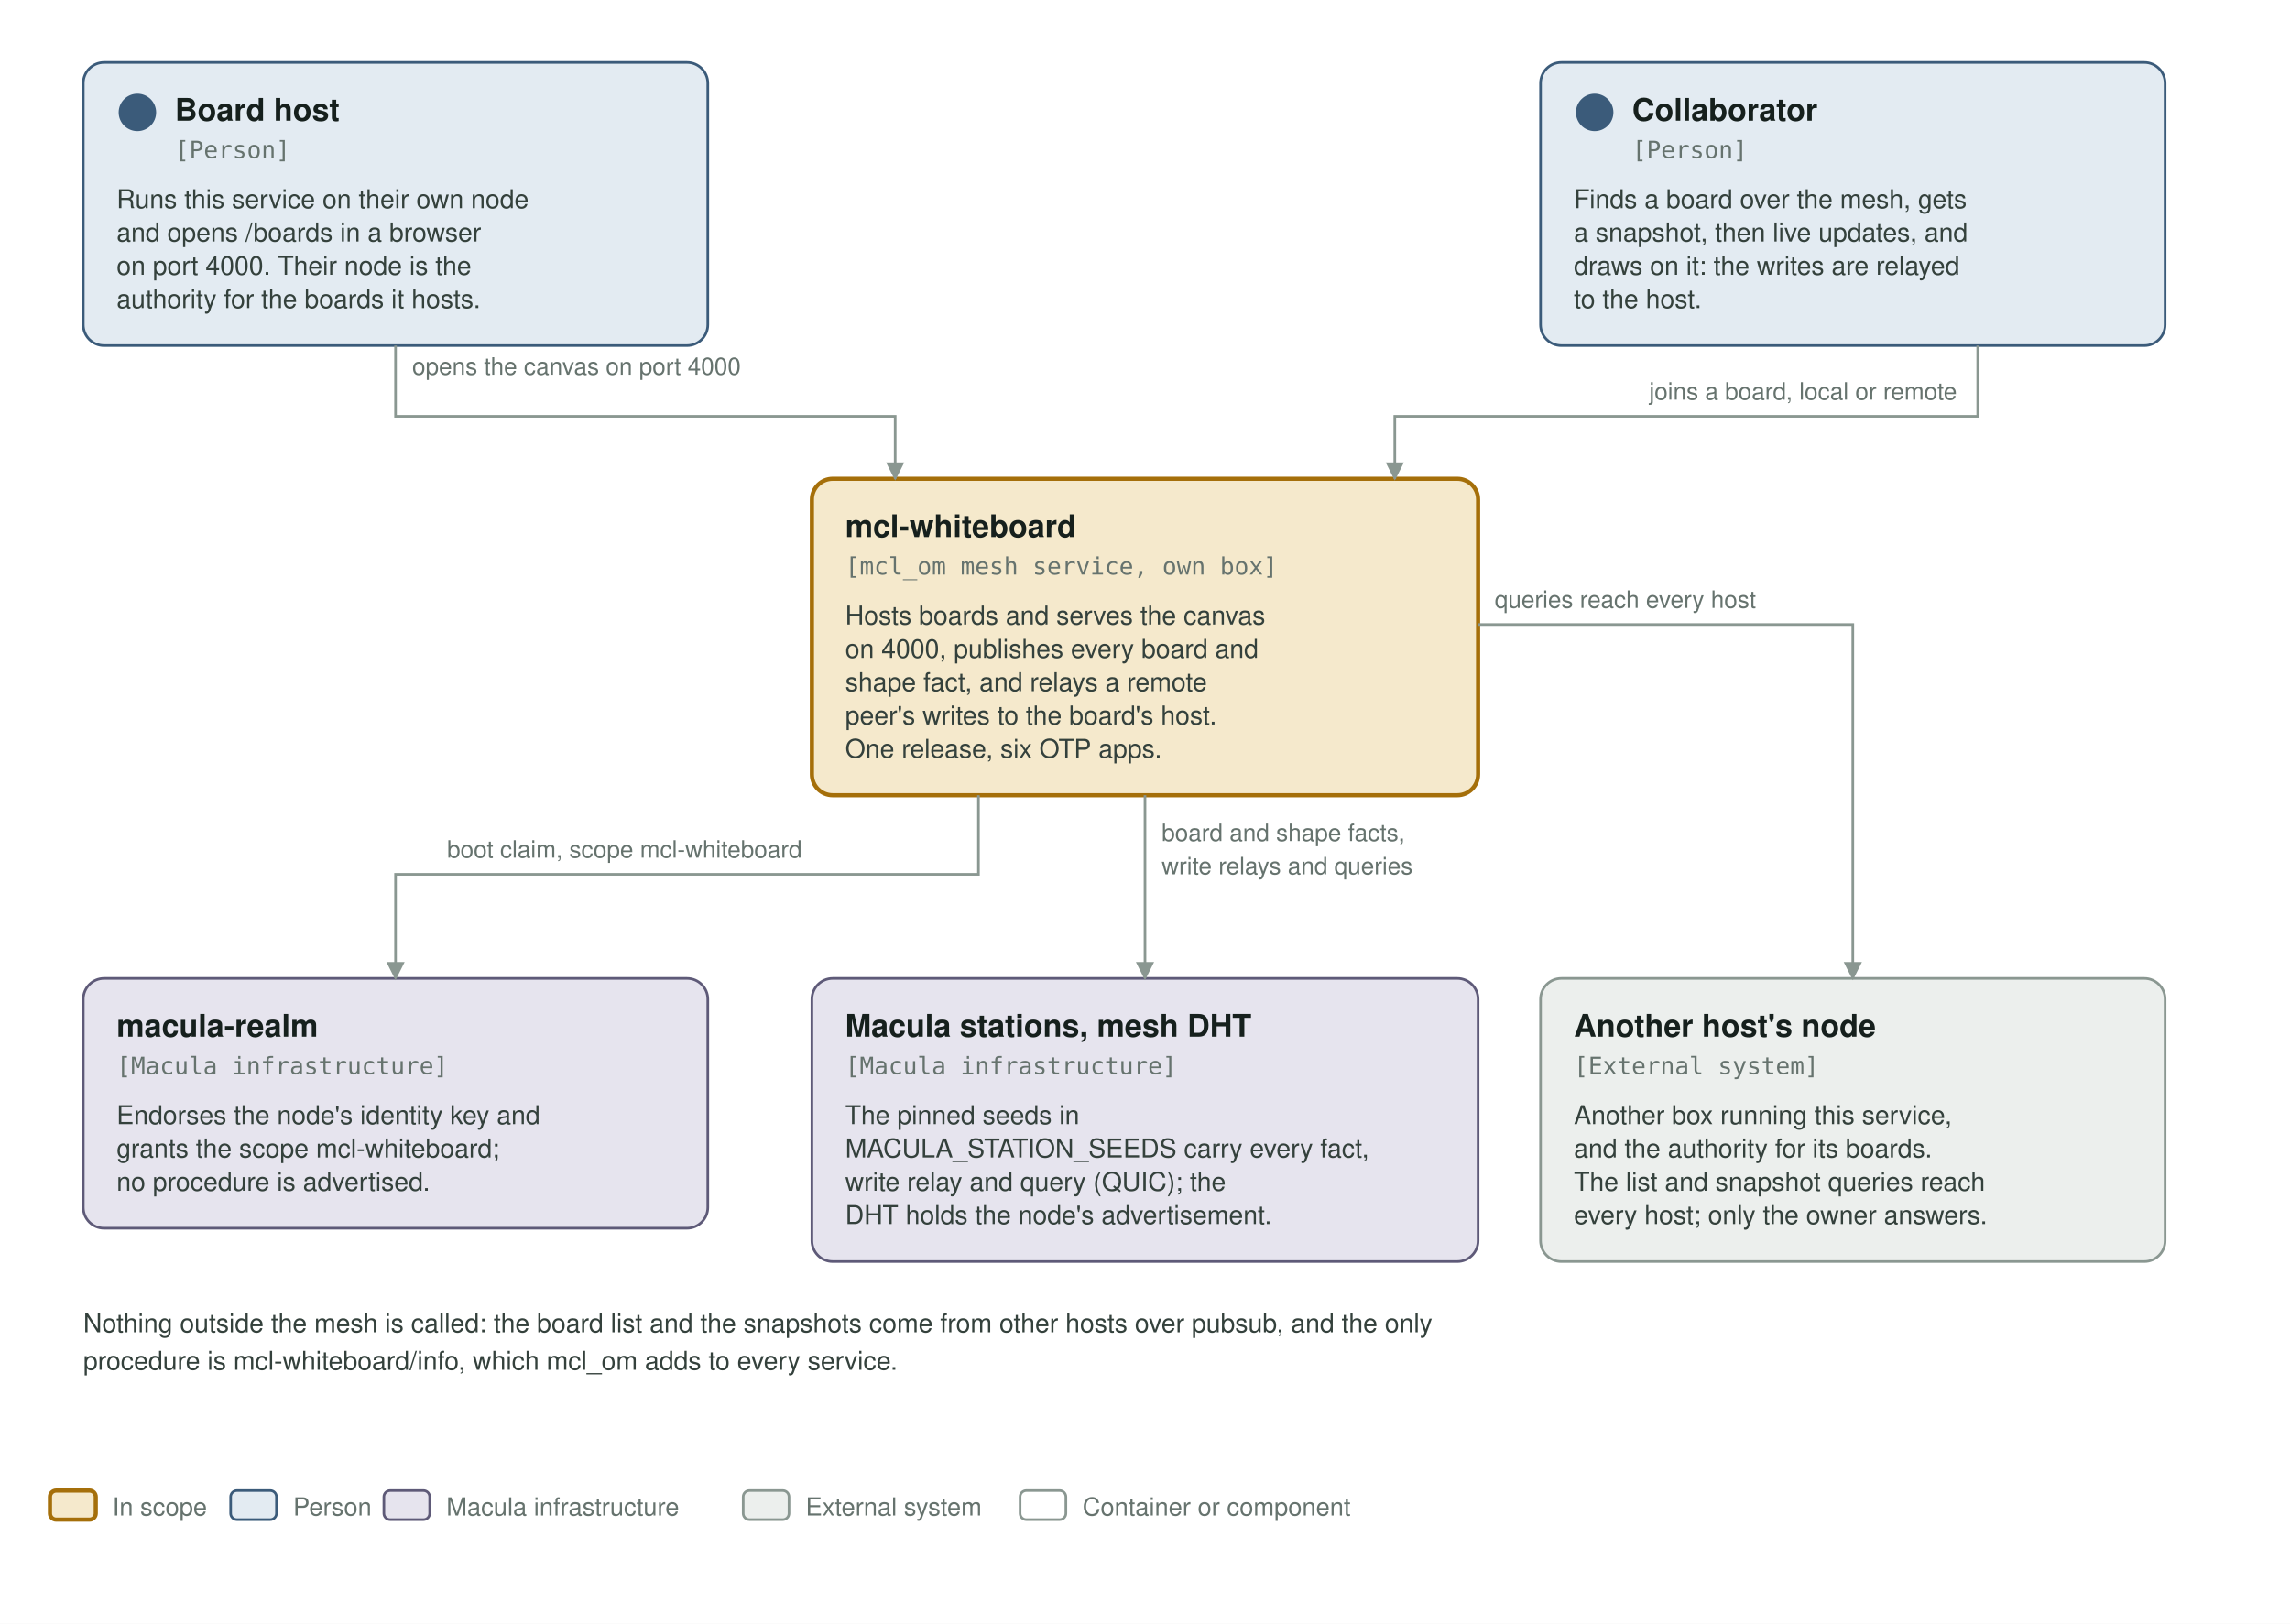
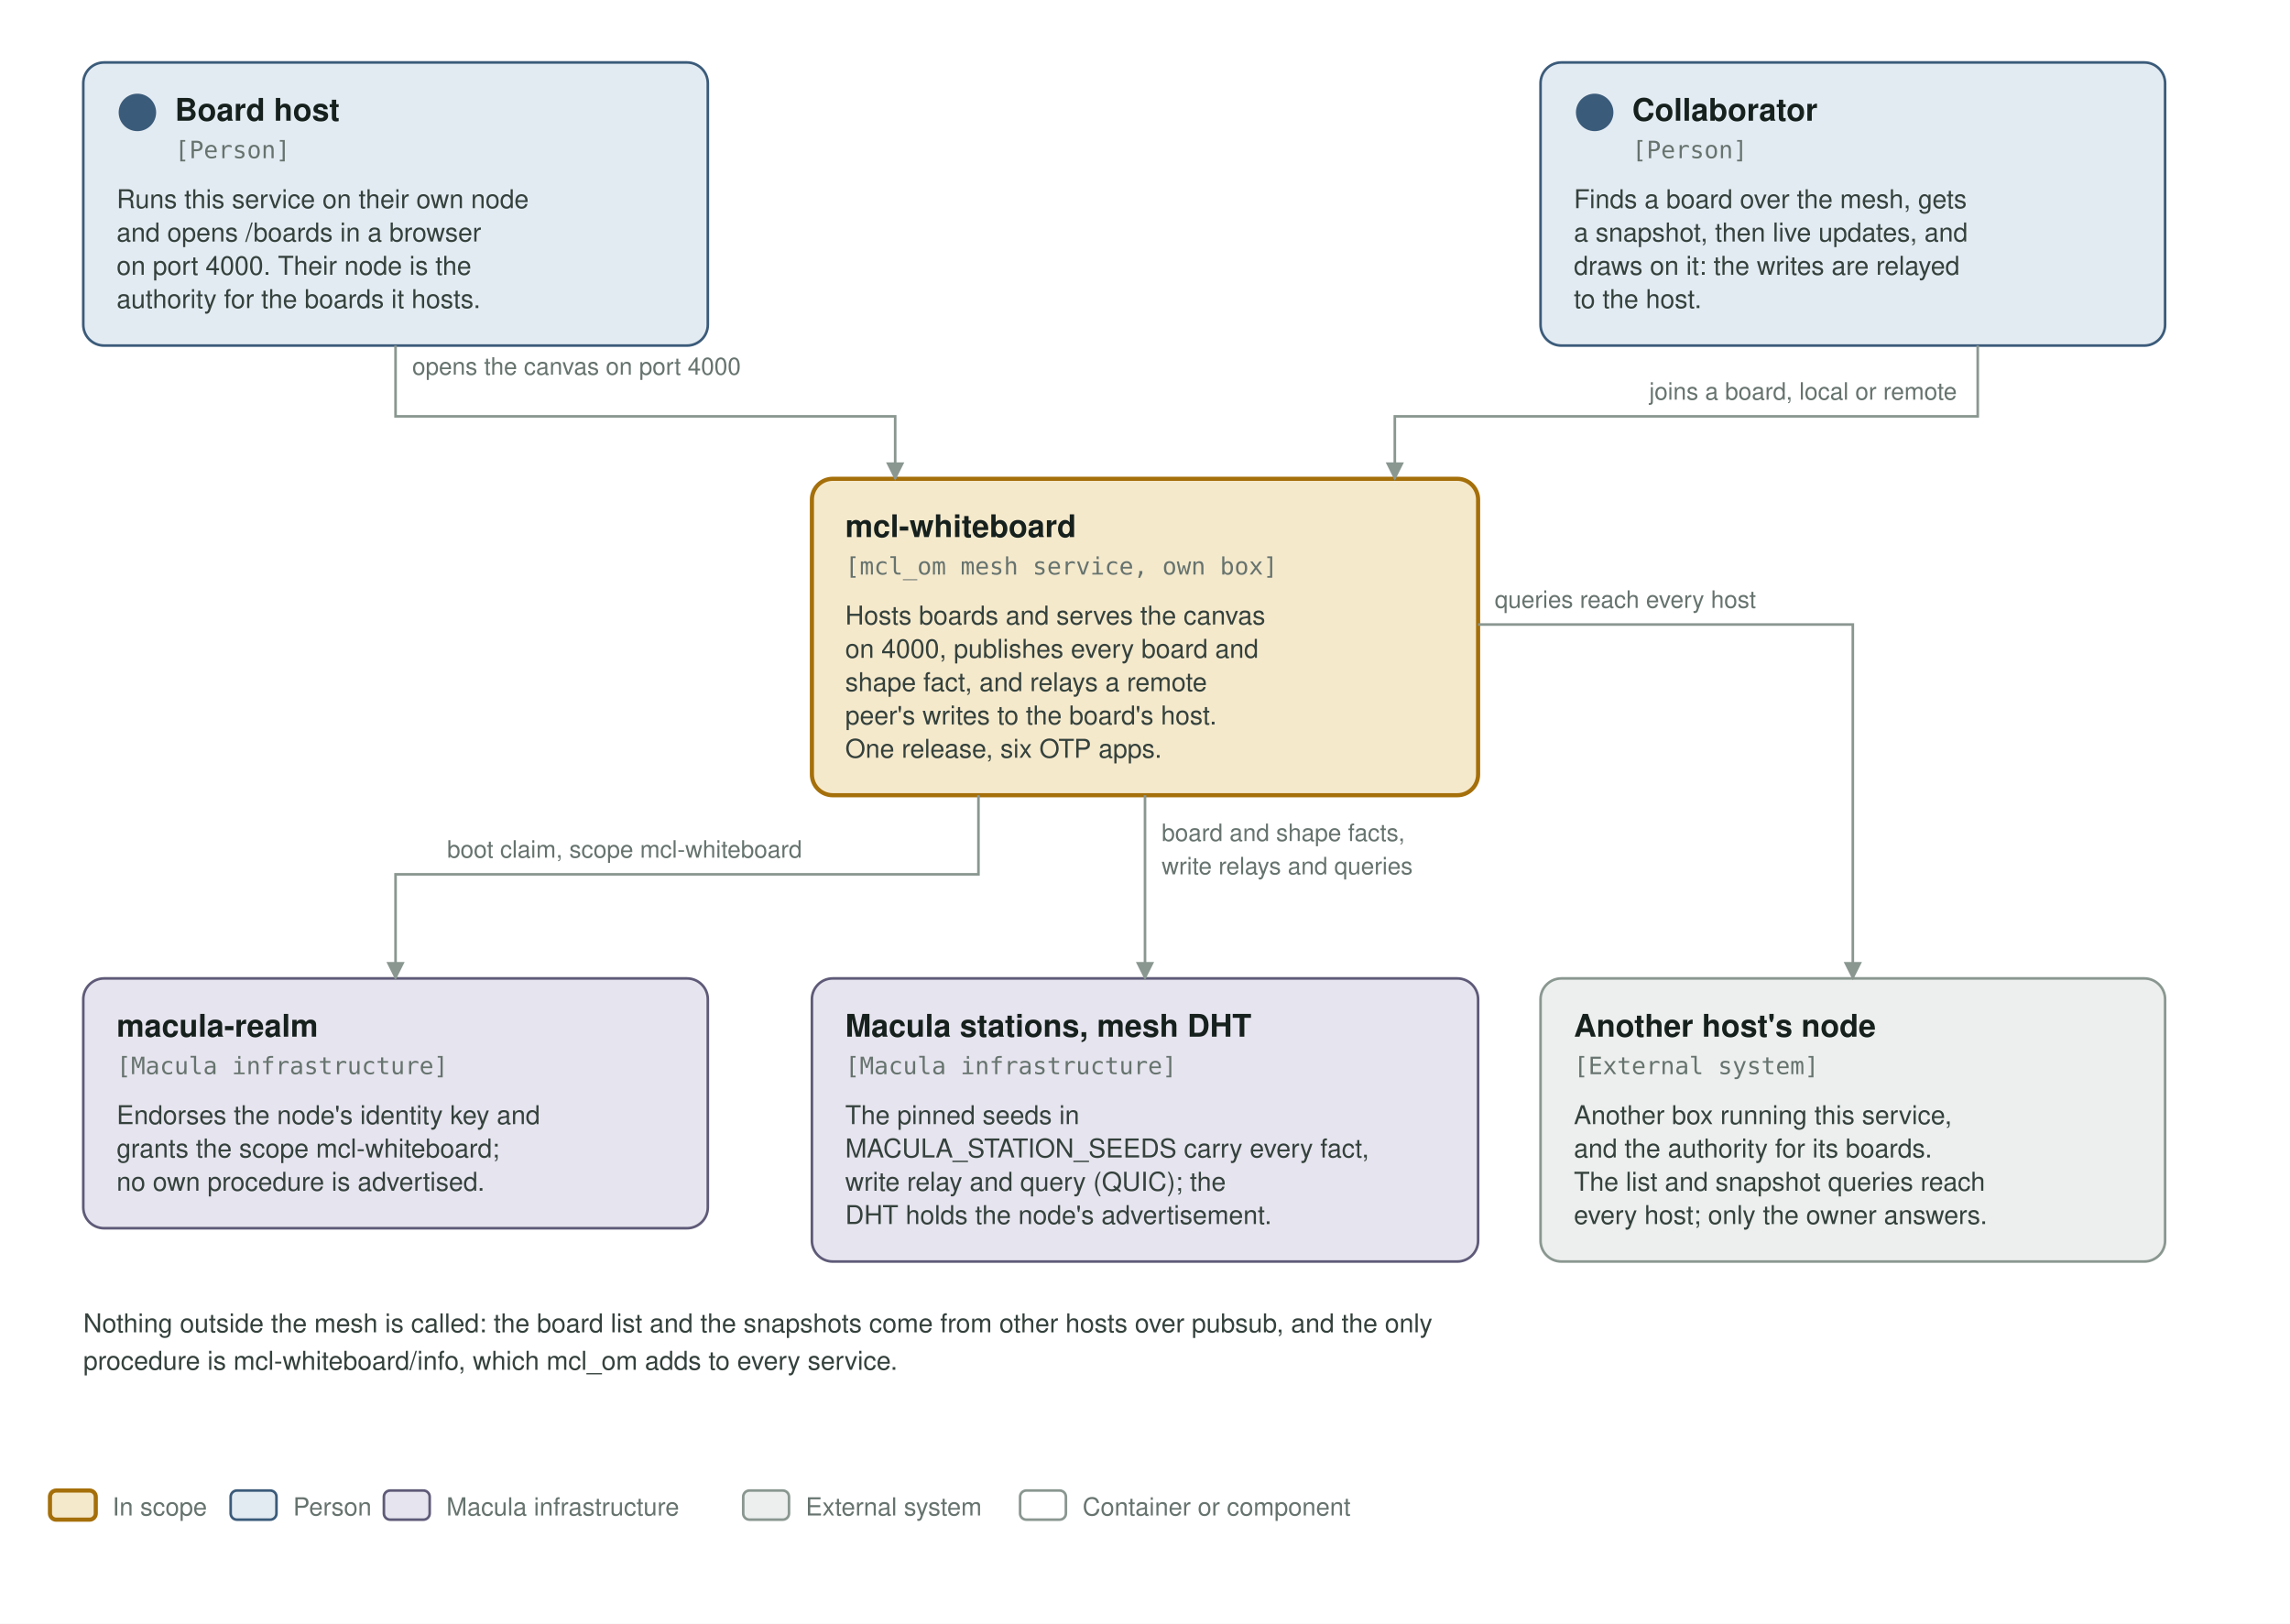
<svg xmlns="http://www.w3.org/2000/svg" viewBox="0 0 1100 780" role="img" aria-label="mcl-whiteboard system context">
  <style>
.t-name { font-family: "Atkinson Hyperlegible", "Segoe UI", system-ui, -apple-system, Helvetica, Arial, sans-serif; font-size: 15px; font-weight: 700; }
.t-desc { font-family: "Atkinson Hyperlegible", "Segoe UI", system-ui, -apple-system, Helvetica, Arial, sans-serif; font-size: 12.5px; }
.t-rel { font-family: "Atkinson Hyperlegible", "Segoe UI", system-ui, -apple-system, Helvetica, Arial, sans-serif; font-size: 11.5px; paint-order: stroke; stroke-width: 4px; stroke-linejoin: round; }
.t-code { font-family: "JetBrains Mono", ui-monospace, Menlo, Consolas, monospace; font-size: 13px; font-weight: 600; }
.t-type { font-family: "JetBrains Mono", ui-monospace, Menlo, Consolas, monospace; font-size: 11.5px; }
.t-bound { font-family: "JetBrains Mono", ui-monospace, Menlo, Consolas, monospace; font-size: 12px; font-weight: 600; }
.t-leg { font-family: "Atkinson Hyperlegible", "Segoe UI", system-ui, -apple-system, Helvetica, Arial, sans-serif; font-size: 12px; }
.edge { fill: none; stroke-width: 1.25; }
.edge-later { fill: none; stroke-width: 1.25; stroke-dasharray: 5 4; }
.bg { fill: #FFFFFF; }
.b-sys { fill: #F5E9CC; stroke: #A56F0A; stroke-width: 2; }
.b-per { fill: #E3EBF2; stroke: #3B5B7A; stroke-width: 1.25; }
.b-mac { fill: #E6E4EE; stroke: #5E5A78; stroke-width: 1.25; }
.b-ext { fill: #ECEFED; stroke: #8A9791; stroke-width: 1.25; }
.b-cmp { fill: #FFFFFF; stroke: #8A9791; stroke-width: 1.25; }
.b-later { fill: none; stroke: #8A9791; stroke-width: 1.25; stroke-dasharray: 5 4; }
.bound { fill: none; stroke: #B3BDB8; stroke-width: 1; }
.head { fill: #3B5B7A; }
.t-name, .t-code { fill: #16201D; }
.t-type, .t-bound, .t-leg { fill: #66736E; }
.t-desc { fill: #34413C; }
.t-rel { fill: #66736E; stroke: #FFFFFF; }
.edge, .edge-later { stroke: #8A9791; }
.arrowhead { fill: #8A9791; }
@media (prefers-color-scheme: dark) {
.bg { fill: #171F1C; }
.b-sys { fill: #3A2E13; stroke: #E3AA3C; }
.b-per { fill: #1D2A36; stroke: #8EB4D8; }
.b-mac { fill: #26243A; stroke: #A9A4C8; }
.b-ext { fill: #1C2421; stroke: #7D8B85; }
.b-cmp { fill: #171F1C; stroke: #7D8B85; }
.b-later { stroke: #7D8B85; }
.bound { stroke: #4A5752; }
.head { fill: #8EB4D8; }
.t-name, .t-code { fill: #E6ECE9; }
.t-type, .t-bound, .t-leg { fill: #93A09A; }
.t-desc { fill: #C3CDC8; }
.t-rel { fill: #93A09A; stroke: #171F1C; }
.edge, .edge-later { stroke: #7D8B85; }
.arrowhead { fill: #7D8B85; }
}
</style>
  <defs>
    <marker id="a" viewBox="0 0 10 10" refX="9" refY="5" markerWidth="7" markerHeight="7" orient="auto-start-reverse">
      <path class="arrowhead" d="M0 0L10 5L0 10z" />
    </marker>
  </defs>
  <rect class="bg" x="0" y="0" width="1100" height="780" />
  <rect class="b-per" x="40" y="30" width="300" height="136" rx="10" />
  <circle class="head" cx="66" cy="54" r="9" />
  <text class="t-name" x="84" y="58">Board host</text>
  <text class="t-type" x="84" y="76">[Person]</text>
  <text class="t-desc" x="56" y="100">Runs this service on their own node</text>
  <text class="t-desc" x="56" y="116">and opens /boards in a browser</text>
  <text class="t-desc" x="56" y="132">on port 4000. Their node is the</text>
  <text class="t-desc" x="56" y="148">authority for the boards it hosts.</text>
  <rect class="b-per" x="740" y="30" width="300" height="136" rx="10" />
  <circle class="head" cx="766" cy="54" r="9" />
  <text class="t-name" x="784" y="58">Collaborator</text>
  <text class="t-type" x="784" y="76">[Person]</text>
  <text class="t-desc" x="756" y="100">Finds a board over the mesh, gets</text>
  <text class="t-desc" x="756" y="116">a snapshot, then live updates, and</text>
  <text class="t-desc" x="756" y="132">draws on it: the writes are relayed</text>
  <text class="t-desc" x="756" y="148">to the host.</text>
  <rect class="b-sys" x="390" y="230" width="320" height="152" rx="10" />
  <text class="t-name" x="406" y="258">mcl-whiteboard</text>
  <text class="t-type" x="406" y="276">[mcl_om mesh service, own box]</text>
  <text class="t-desc" x="406" y="300">Hosts boards and serves the canvas</text>
  <text class="t-desc" x="406" y="316">on 4000, publishes every board and</text>
  <text class="t-desc" x="406" y="332">shape fact, and relays a remote</text>
  <text class="t-desc" x="406" y="348">peer's writes to the board's host.</text>
  <text class="t-desc" x="406" y="364">One release, six OTP apps.</text>
  <rect class="b-mac" x="40" y="470" width="300" height="120" rx="10" />
  <text class="t-name" x="56" y="498">macula-realm</text>
  <text class="t-type" x="56" y="516">[Macula infrastructure]</text>
  <text class="t-desc" x="56" y="540">Endorses the node's identity key and</text>
  <text class="t-desc" x="56" y="556">grants the scope mcl-whiteboard;</text>
-   <text class="t-desc" x="56" y="572">no procedure is advertised.</text>
+   <text class="t-desc" x="56" y="572">no own procedure is advertised.</text>
  <rect class="b-mac" x="390" y="470" width="320" height="136" rx="10" />
  <text class="t-name" x="406" y="498">Macula stations, mesh DHT</text>
  <text class="t-type" x="406" y="516">[Macula infrastructure]</text>
  <text class="t-desc" x="406" y="540">The pinned seeds in</text>
  <text class="t-desc" x="406" y="556">MACULA_STATION_SEEDS carry every fact,</text>
  <text class="t-desc" x="406" y="572">write relay and query (QUIC); the</text>
  <text class="t-desc" x="406" y="588">DHT holds the node's advertisement.</text>
  <rect class="b-ext" x="740" y="470" width="300" height="136" rx="10" />
  <text class="t-name" x="756" y="498">Another host's node</text>
  <text class="t-type" x="756" y="516">[External system]</text>
  <text class="t-desc" x="756" y="540">Another box running this service,</text>
  <text class="t-desc" x="756" y="556">and the authority for its boards.</text>
  <text class="t-desc" x="756" y="572">The list and snapshot queries reach</text>
  <text class="t-desc" x="756" y="588">every host; only the owner answers.</text>
  <path class="edge" d="M190 166V200H430V230" marker-end="url(#a)" />
  <text class="t-rel" x="198" y="180">opens the canvas on port 4000</text>
  <path class="edge" d="M950 166V200H670V230" marker-end="url(#a)" />
  <text class="t-rel" x="940" y="192" text-anchor="end">joins a board, local or remote</text>
  <path class="edge" d="M470 382V420H190V470" marker-end="url(#a)" />
  <text class="t-rel" x="300" y="412" text-anchor="middle">boot claim, scope mcl-whiteboard</text>
  <path class="edge" d="M550 382V470" marker-end="url(#a)" />
  <text class="t-rel" x="558" y="404">board and shape facts,</text>
  <text class="t-rel" x="558" y="420">write relays and queries</text>
  <path class="edge" d="M710 300H890V470" marker-end="url(#a)" />
  <text class="t-rel" x="718" y="292">queries reach every host</text>
  <text class="t-desc" x="40" y="640">Nothing outside the mesh is called: the board list and the snapshots come from other hosts over pubsub, and the only</text>
  <text class="t-desc" x="40" y="658">procedure is mcl-whiteboard/info, which mcl_om adds to every service.</text>
  <rect class="b-sys" x="24" y="716" width="22" height="14" rx="3" />
  <text class="t-leg" x="54" y="728">In scope</text>
  <rect class="b-per" x="110.8" y="716" width="22" height="14" rx="3" />
  <text class="t-leg" x="140.8" y="728">Person</text>
  <rect class="b-mac" x="184.4" y="716" width="22" height="14" rx="3" />
  <text class="t-leg" x="214.4" y="728">Macula infrastructure</text>
  <rect class="b-ext" x="357.0" y="716" width="22" height="14" rx="3" />
  <text class="t-leg" x="387.0" y="728">External system</text>
  <rect class="b-cmp" x="490.0" y="716" width="22" height="14" rx="3" />
  <text class="t-leg" x="520.0" y="728">Container or component</text>
</svg>
